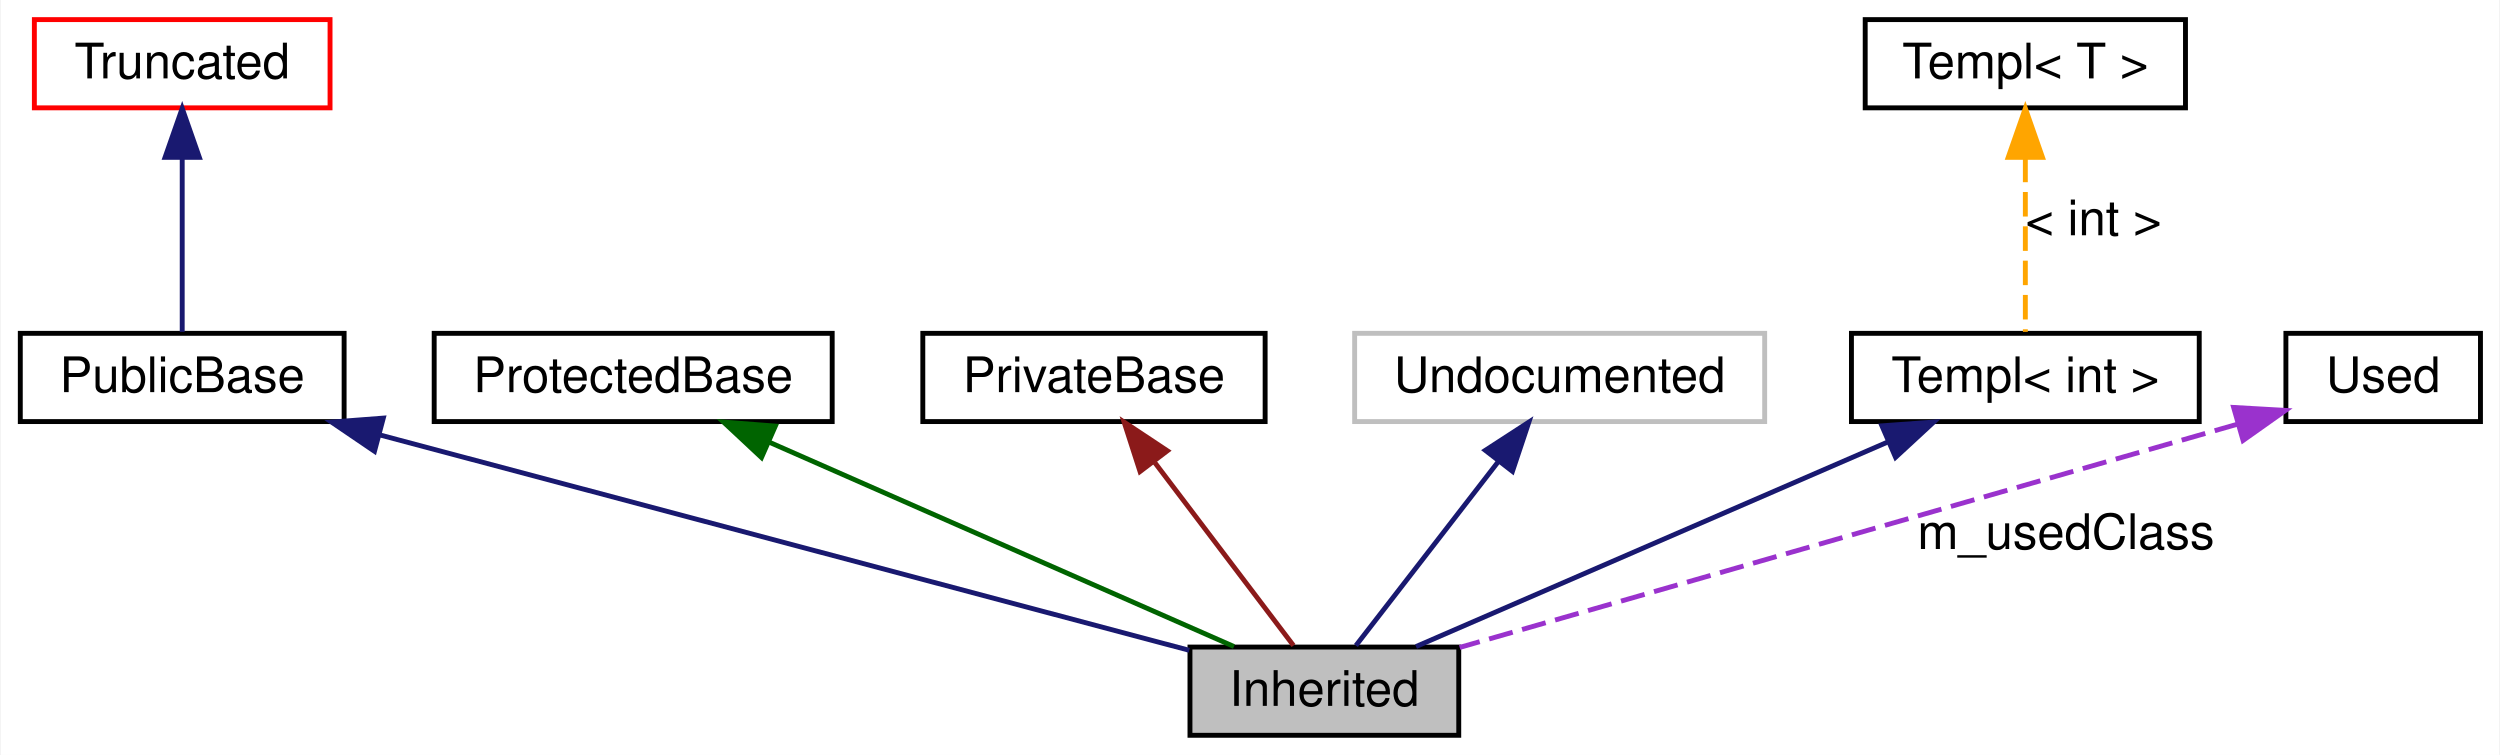
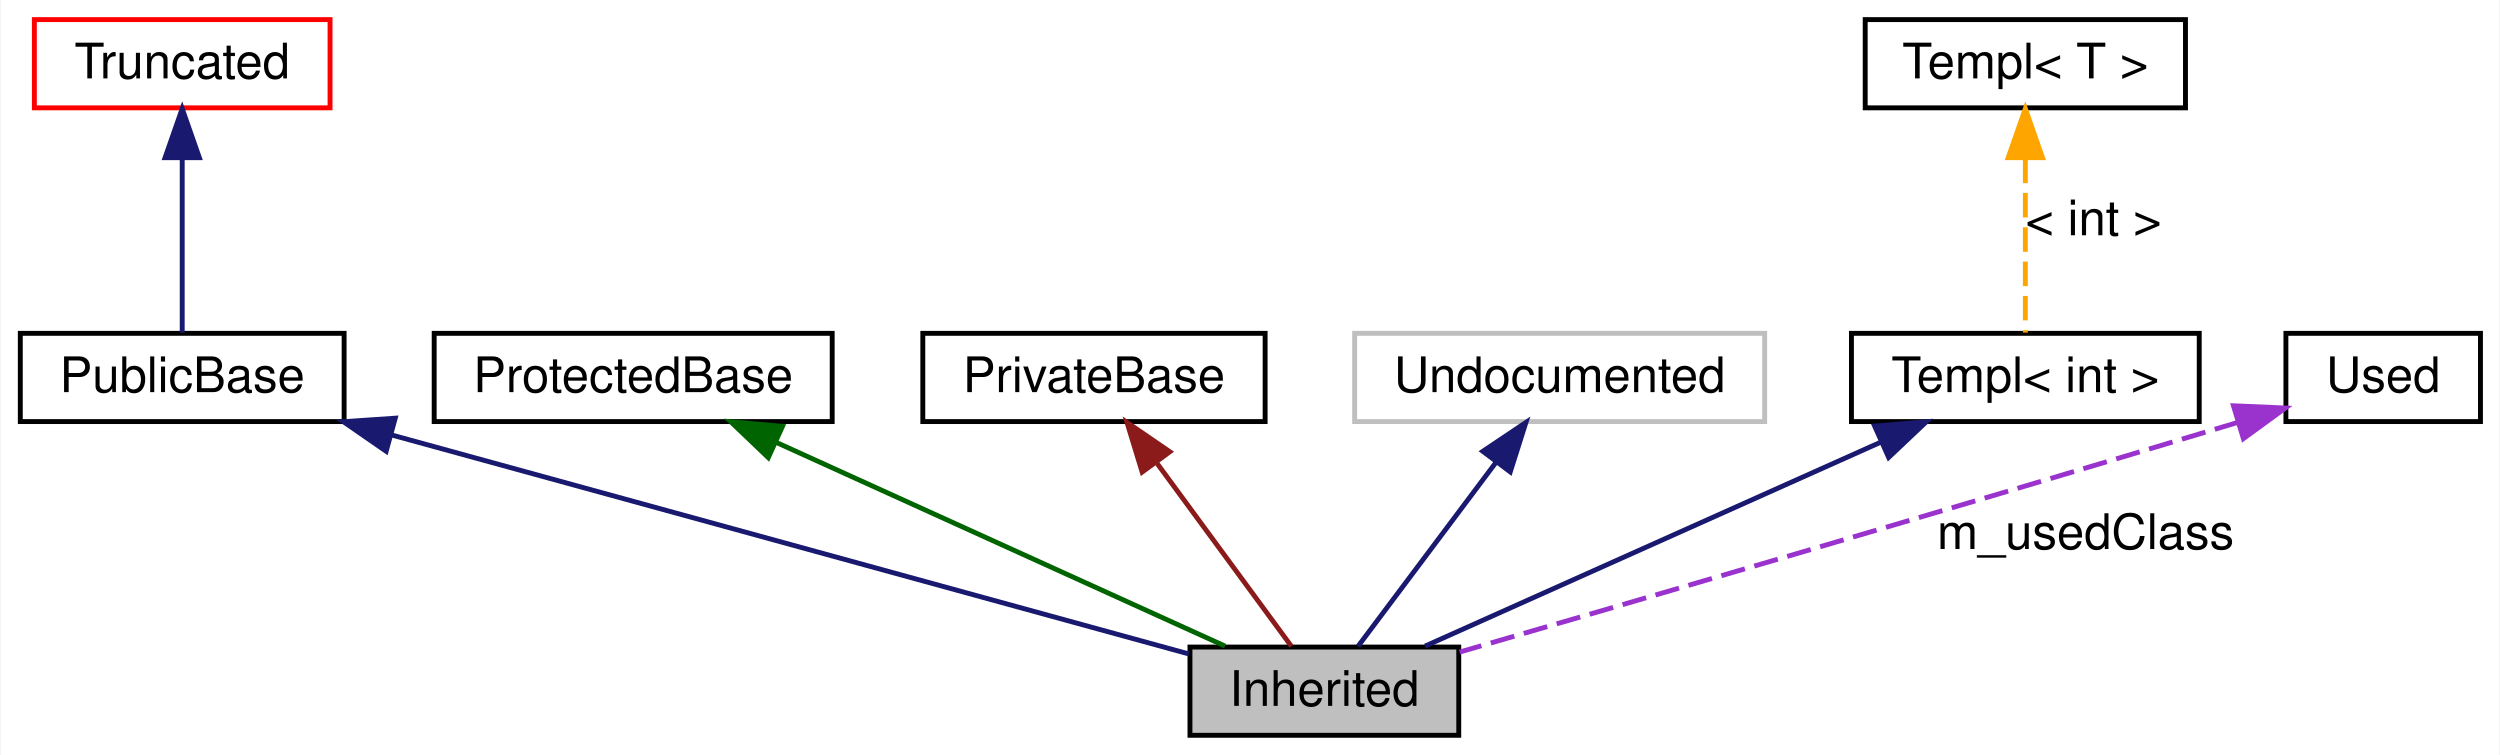
<svg xmlns="http://www.w3.org/2000/svg" xmlns:xlink="http://www.w3.org/1999/xlink" width="510pt" height="154pt" viewBox="0.00 0.00 509.69 154.00">
  <g id="graph0" class="graph" transform="scale(1 1) rotate(0) translate(4 150)">
-     <polygon fill="white" stroke="none" points="-4,4 -4,-150 505.687,-150 505.687,4 -4,4" />
+     <polygon fill="#ffffff" stroke="transparent" points="-4,4 -4,-150 505.687,-150 505.687,4 -4,4" />
    <g id="node1" class="node">
-       <polygon fill="#bfbfbf" stroke="black" points="293.431,-18 238.599,-18 238.599,-0 293.431,-0 293.431,-18" />
-       <text text-anchor="middle" x="266.015" y="-6" font-family="Helvetica,sans-Serif" font-size="10.00">Inherited</text>
+       <polygon fill="#bfbfbf" stroke="#000000" points="293.431,-18 238.599,-18 238.599,0 293.431,0 293.431,-18" />
+       <text text-anchor="middle" x="266.015" y="-6" font-family="Helvetica,sans-Serif" font-size="10.00" fill="#000000">Inherited</text>
    </g>
    <g id="node2" class="node">
      <g id="a_node2">
        <a xlink:href="$classPublicBase.html" xlink:title="PublicBase">
-           <polygon fill="none" stroke="black" points="66.044,-82 -0.015,-82 -0.015,-64 66.044,-64 66.044,-82" />
-           <text text-anchor="middle" x="33.015" y="-70" font-family="Helvetica,sans-Serif" font-size="10.00">PublicBase</text>
+           <polygon fill="none" stroke="#000000" points="66.044,-82 -.015,-82 -.015,-64 66.044,-64 66.044,-82" />
+           <text text-anchor="middle" x="33.015" y="-70" font-family="Helvetica,sans-Serif" font-size="10.00" fill="#000000">PublicBase</text>
        </a>
      </g>
    </g>
    <g id="edge1" class="edge">
-       <path fill="none" stroke="midnightblue" d="M73.367,-61.262C120.605,-48.693 197.564,-28.214 238.451,-17.335" />
-       <polygon fill="midnightblue" stroke="midnightblue" points="72.239,-57.941 63.475,-63.895 74.039,-64.705 72.239,-57.941" />
+       <path fill="none" stroke="#191970" d="M75.567,-61.312C122.938,-48.3 198.113,-27.651 238.386,-16.589" />
+       <polygon fill="#191970" stroke="#191970" points="74.62,-57.942 65.904,-63.966 76.474,-64.692 74.62,-57.942" />
    </g>
    <g id="node3" class="node">
      <g id="a_node3">
        <a xlink:href="$classTruncated.html" xlink:title="Truncated">
-           <polygon fill="none" stroke="red" points="63.174,-146 2.855,-146 2.855,-128 63.174,-128 63.174,-146" />
-           <text text-anchor="middle" x="33.015" y="-134" font-family="Helvetica,sans-Serif" font-size="10.00">Truncated</text>
+           <polygon fill="none" stroke="#ff0000" points="63.174,-146 2.856,-146 2.856,-128 63.174,-128 63.174,-146" />
+           <text text-anchor="middle" x="33.015" y="-134" font-family="Helvetica,sans-Serif" font-size="10.00" fill="#000000">Truncated</text>
        </a>
      </g>
    </g>
    <g id="edge2" class="edge">
-       <path fill="none" stroke="midnightblue" d="M33.015,-117.828C33.015,-106.079 33.015,-91.345 33.015,-82.305" />
-       <polygon fill="midnightblue" stroke="midnightblue" points="29.515,-117.895 33.015,-127.895 36.515,-117.895 29.515,-117.895" />
+       <path fill="none" stroke="#191970" d="M33.015,-117.635C33.015,-105.86 33.015,-91.366 33.015,-82.153" />
+       <polygon fill="#191970" stroke="#191970" points="29.515,-117.83 33.015,-127.83 36.515,-117.83 29.515,-117.83" />
    </g>
    <g id="node4" class="node">
      <g id="a_node4">
        <a xlink:href="$classProtectedBase.html" xlink:title="ProtectedBase">
-           <polygon fill="none" stroke="black" points="165.611,-82 84.418,-82 84.418,-64 165.611,-64 165.611,-82" />
-           <text text-anchor="middle" x="125.015" y="-70" font-family="Helvetica,sans-Serif" font-size="10.00">ProtectedBase</text>
+           <polygon fill="none" stroke="#000000" points="165.611,-82 84.418,-82 84.418,-64 165.611,-64 165.611,-82" />
+           <text text-anchor="middle" x="125.015" y="-70" font-family="Helvetica,sans-Serif" font-size="10.00" fill="#000000">ProtectedBase</text>
        </a>
      </g>
    </g>
    <g id="edge3" class="edge">
-       <path fill="none" stroke="darkgreen" d="M152.713,-59.82C180.778,-47.48 223.402,-28.738 247.577,-18.107" />
-       <polygon fill="darkgreen" stroke="darkgreen" points="151.193,-56.665 143.448,-63.895 154.011,-63.073 151.193,-56.665" />
+       <path fill="none" stroke="#006400" d="M154.367,-59.677C181.724,-47.26 221.798,-29.07 245.756,-18.195" />
+       <polygon fill="#006400" stroke="#006400" points="152.577,-56.646 144.917,-63.966 155.47,-63.02 152.577,-56.646" />
    </g>
    <g id="node5" class="node">
      <g id="a_node5">
        <a xlink:href="$classPrivateBase.html" xlink:title="PrivateBase">
-           <polygon fill="none" stroke="black" points="253.931,-82 184.099,-82 184.099,-64 253.931,-64 253.931,-82" />
-           <text text-anchor="middle" x="219.015" y="-70" font-family="Helvetica,sans-Serif" font-size="10.00">PrivateBase</text>
+           <polygon fill="none" stroke="#000000" points="253.931,-82 184.099,-82 184.099,-64 253.931,-64 253.931,-82" />
+           <text text-anchor="middle" x="219.015" y="-70" font-family="Helvetica,sans-Serif" font-size="10.00" fill="#000000">PrivateBase</text>
        </a>
      </g>
    </g>
    <g id="edge4" class="edge">
-       <path fill="none" stroke="#8b1a1a" d="M231.432,-55.62C240.534,-43.613 252.513,-27.811 259.719,-18.305" />
-       <polygon fill="#8b1a1a" stroke="#8b1a1a" points="228.411,-53.811 225.159,-63.895 233.989,-58.04 228.411,-53.811" />
+       <path fill="none" stroke="#8b1a1a" d="M231.915,-55.433C240.775,-43.368 252.178,-27.841 259.293,-18.153" />
+       <polygon fill="#8b1a1a" stroke="#8b1a1a" points="228.847,-53.699 225.749,-63.83 234.489,-57.842 228.847,-53.699" />
    </g>
    <g id="node6" class="node">
      <polygon fill="none" stroke="#bfbfbf" points="355.837,-82 272.192,-82 272.192,-64 355.837,-64 355.837,-82" />
-       <text text-anchor="middle" x="314.015" y="-70" font-family="Helvetica,sans-Serif" font-size="10.00">Undocumented</text>
+       <text text-anchor="middle" x="314.015" y="-70" font-family="Helvetica,sans-Serif" font-size="10.00" fill="#000000">Undocumented</text>
    </g>
    <g id="edge5" class="edge">
-       <path fill="none" stroke="midnightblue" d="M301.606,-55.972C292.278,-43.923 279.876,-27.904 272.445,-18.305" />
-       <polygon fill="midnightblue" stroke="midnightblue" points="298.85,-58.13 307.739,-63.895 304.385,-53.845 298.85,-58.13" />
+       <path fill="none" stroke="#191970" d="M301.105,-55.787C292.02,-43.673 280.217,-27.936 272.879,-18.153" />
+       <polygon fill="#191970" stroke="#191970" points="298.337,-57.93 307.137,-63.83 303.937,-53.73 298.337,-57.93" />
    </g>
    <g id="node7" class="node">
      <g id="a_node7">
        <a xlink:href="$classTempl.html" xlink:title="Templ&lt; int &gt;">
-           <polygon fill="none" stroke="black" points="444.489,-82 373.54,-82 373.54,-64 444.489,-64 444.489,-82" />
-           <text text-anchor="middle" x="409.015" y="-70" font-family="Helvetica,sans-Serif" font-size="10.00">Templ&lt; int &gt;</text>
+           <polygon fill="none" stroke="#000000" points="444.489,-82 373.54,-82 373.54,-64 444.489,-64 444.489,-82" />
+           <text text-anchor="middle" x="409.015" y="-70" font-family="Helvetica,sans-Serif" font-size="10.00" fill="#000000">Templ&lt; int &gt;</text>
        </a>
      </g>
    </g>
    <g id="edge6" class="edge">
-       <path fill="none" stroke="midnightblue" d="M380.923,-59.82C352.46,-47.48 309.232,-28.738 284.714,-18.107" />
-       <polygon fill="midnightblue" stroke="midnightblue" points="379.753,-63.128 390.32,-63.895 382.537,-56.706 379.753,-63.128" />
+       <path fill="none" stroke="#191970" d="M379.61,-59.84C351.858,-47.419 310.965,-29.118 286.56,-18.195" />
+       <polygon fill="#191970" stroke="#191970" points="378.272,-63.076 388.829,-63.966 381.132,-56.686 378.272,-63.076" />
    </g>
    <g id="node8" class="node">
      <g id="a_node8">
        <a xlink:href="$classTempl.html" xlink:title="Templ&lt; T &gt;">
-           <polygon fill="none" stroke="black" points="441.683,-146 376.346,-146 376.346,-128 441.683,-128 441.683,-146" />
-           <text text-anchor="middle" x="409.015" y="-134" font-family="Helvetica,sans-Serif" font-size="10.00">Templ&lt; T &gt;</text>
+           <polygon fill="none" stroke="#000000" points="441.683,-146 376.346,-146 376.346,-128 441.683,-128 441.683,-146" />
+           <text text-anchor="middle" x="409.015" y="-134" font-family="Helvetica,sans-Serif" font-size="10.00" fill="#000000">Templ&lt; T &gt;</text>
        </a>
      </g>
    </g>
    <g id="edge7" class="edge">
-       <path fill="none" stroke="orange" stroke-dasharray="5,2" d="M409.015,-117.828C409.015,-106.079 409.015,-91.345 409.015,-82.305" />
-       <polygon fill="orange" stroke="orange" points="405.515,-117.895 409.015,-127.895 412.515,-117.895 405.515,-117.895" />
-       <text text-anchor="middle" x="422.914" y="-102" font-family="Helvetica,sans-Serif" font-size="10.00">&lt; int &gt;</text>
+       <path fill="none" stroke="#ffa500" stroke-dasharray="5,2" d="M409.015,-117.635C409.015,-105.86 409.015,-91.366 409.015,-82.153" />
+       <polygon fill="#ffa500" stroke="#ffa500" points="405.515,-117.83 409.015,-127.83 412.515,-117.83 405.515,-117.83" />
+       <text text-anchor="middle" x="422.914" y="-102" font-family="Helvetica,sans-Serif" font-size="10.00" fill="#000000">&lt; int &gt;</text>
    </g>
    <g id="node9" class="node">
      <g id="a_node9">
        <a xlink:href="$classUsed.html" xlink:title="Used">
-           <polygon fill="none" stroke="black" points="501.861,-82 462.168,-82 462.168,-64 501.861,-64 501.861,-82" />
-           <text text-anchor="middle" x="482.015" y="-70" font-family="Helvetica,sans-Serif" font-size="10.00">Used</text>
+           <polygon fill="none" stroke="#000000" points="501.861,-82 462.168,-82 462.168,-64 501.861,-64 501.861,-82" />
+           <text text-anchor="middle" x="482.015" y="-70" font-family="Helvetica,sans-Serif" font-size="10.00" fill="#000000">Used</text>
        </a>
      </g>
    </g>
    <g id="edge8" class="edge">
-       <path fill="none" stroke="#9a32cd" stroke-dasharray="5,2" d="M452.451,-63.514C410.543,-51.485 334.429,-29.637 293.618,-17.923" />
-       <polygon fill="#9a32cd" stroke="#9a32cd" points="451.504,-66.883 462.081,-66.278 453.435,-60.155 451.504,-66.883" />
-       <text text-anchor="middle" x="417.305" y="-38" font-family="Helvetica,sans-Serif" font-size="10.00">m_usedClass</text>
+       <path fill="none" stroke="#9a32cd" stroke-dasharray="5,2" d="M452.451,-63.861C390.08,-45.048 328.353,-27.051 293.618,-16.98" />
+       <polygon fill="#9a32cd" stroke="#9a32cd" points="451.473,-67.222 462.058,-66.764 453.498,-60.521 451.473,-67.222" />
+       <text text-anchor="middle" x="421.305" y="-38" font-family="Helvetica,sans-Serif" font-size="10.00" fill="#000000">m_usedClass</text>
    </g>
  </g>
</svg>
